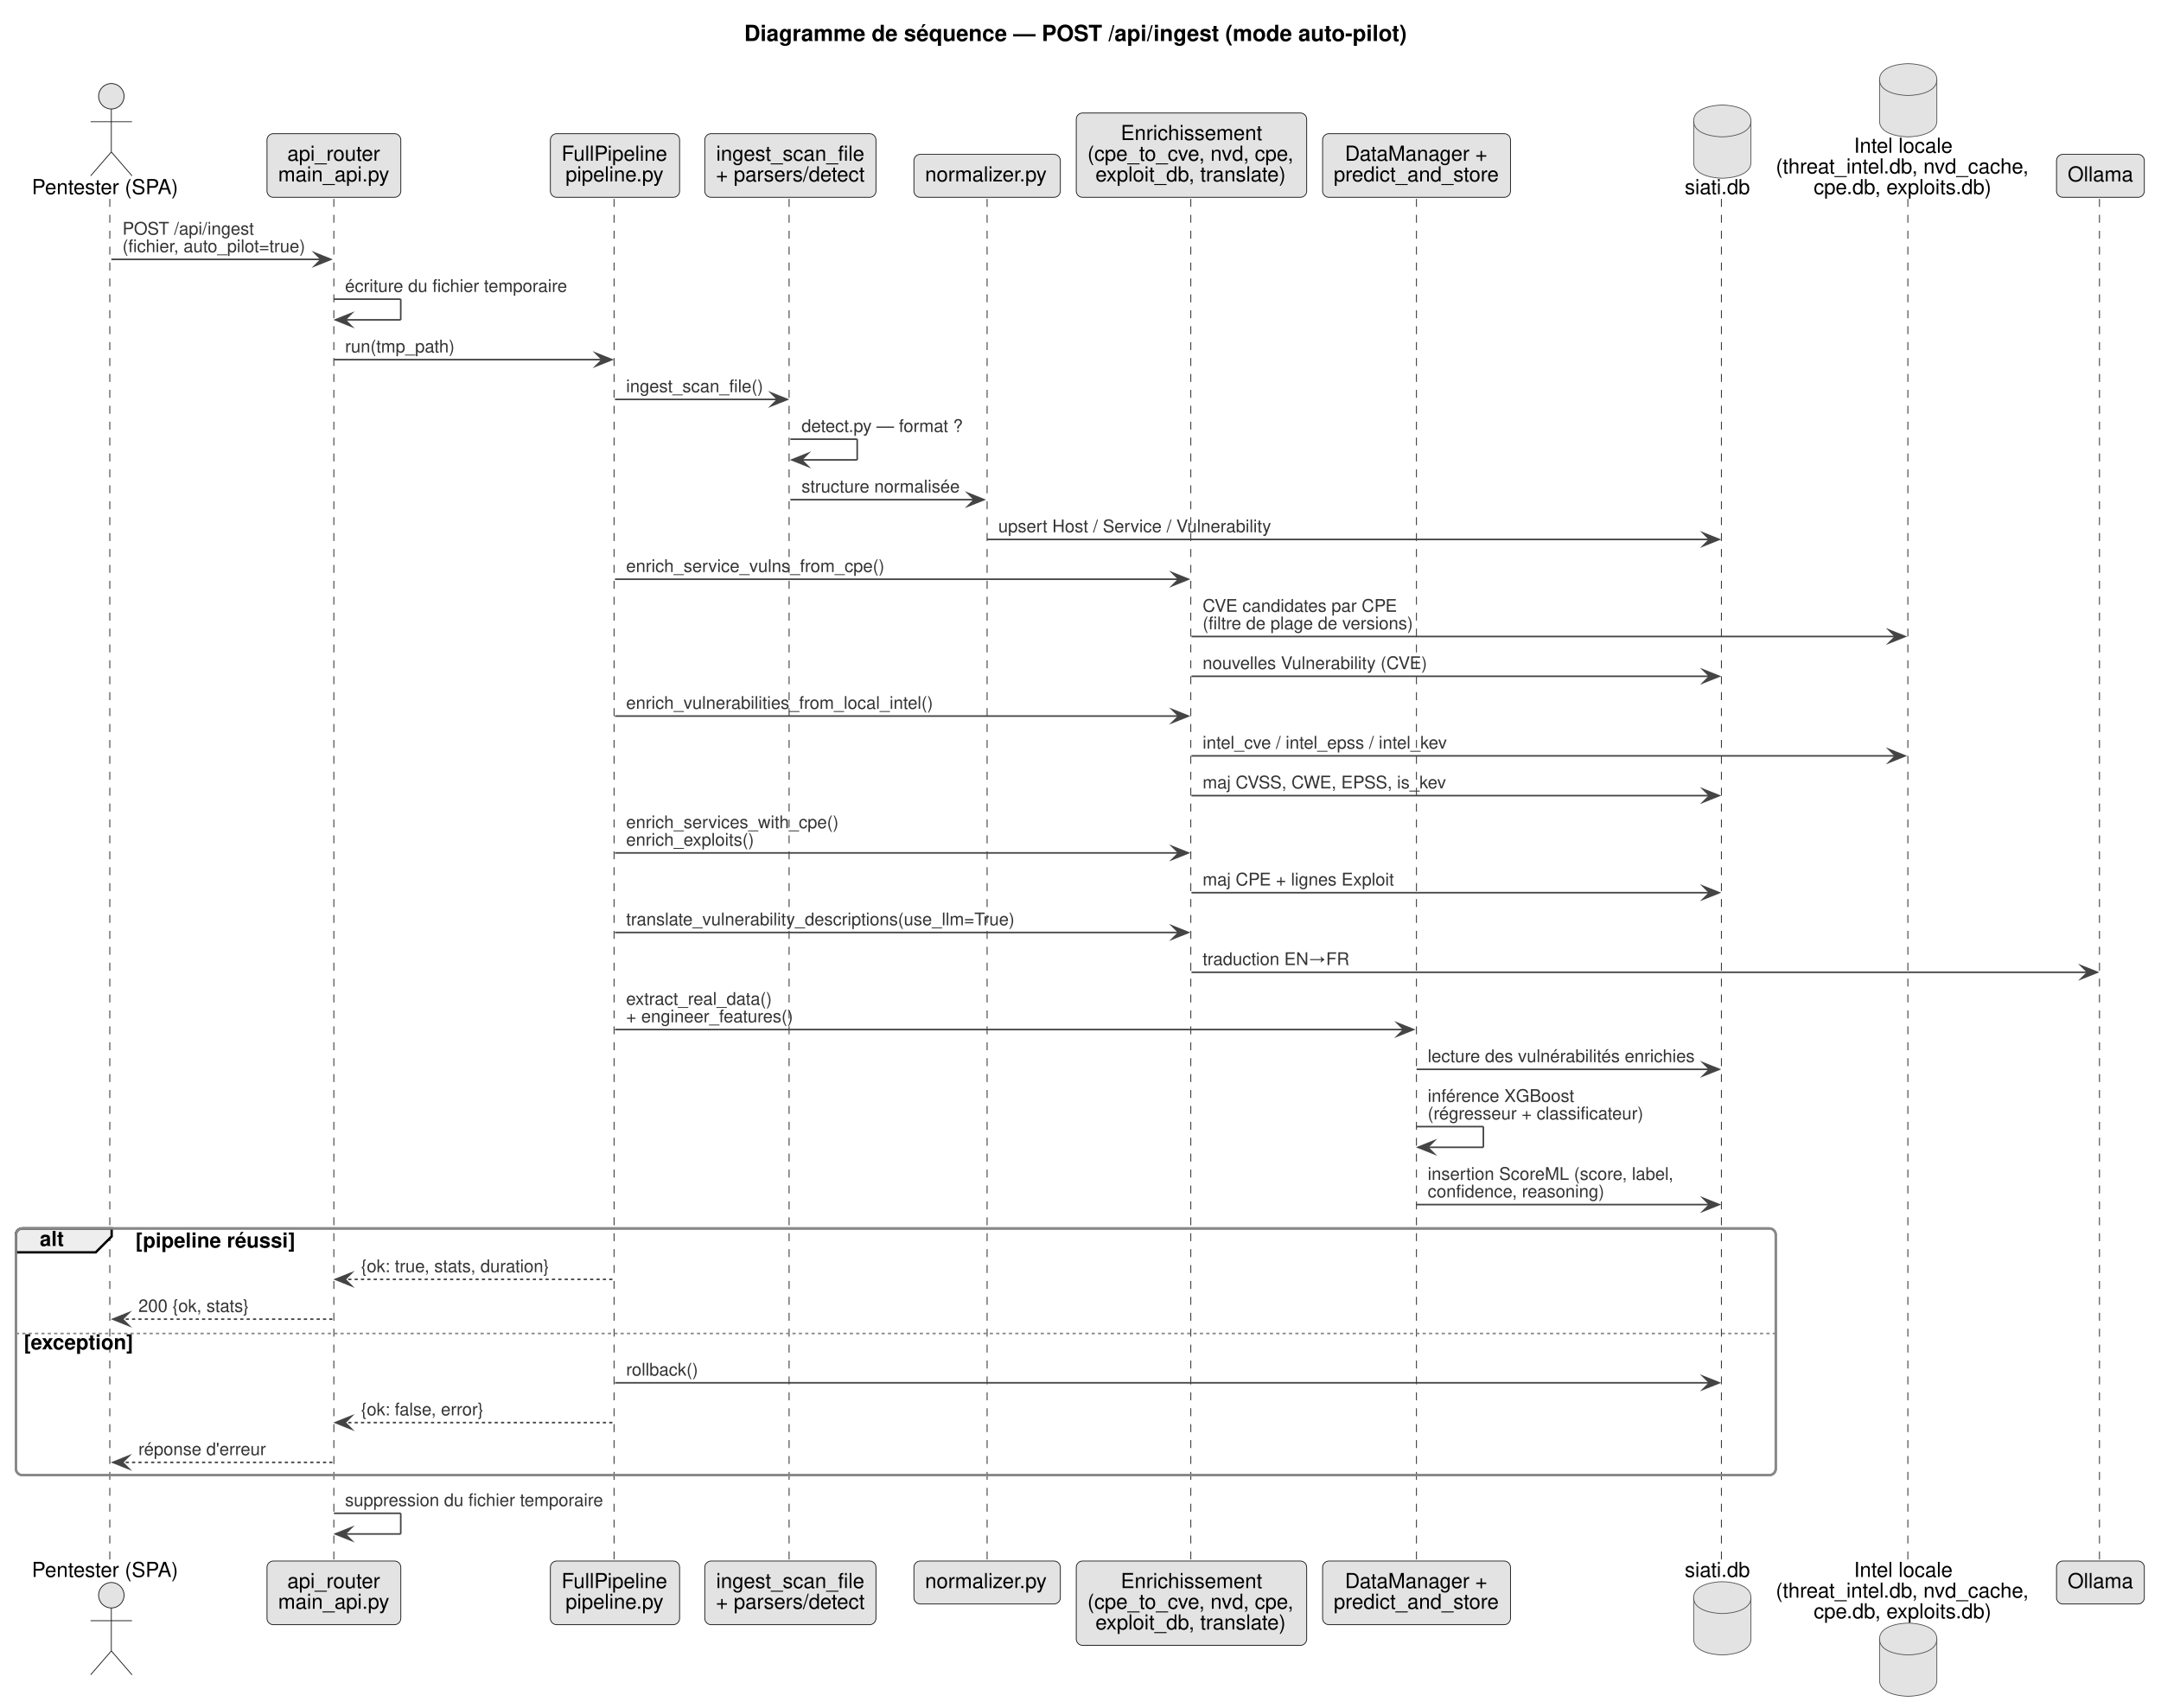
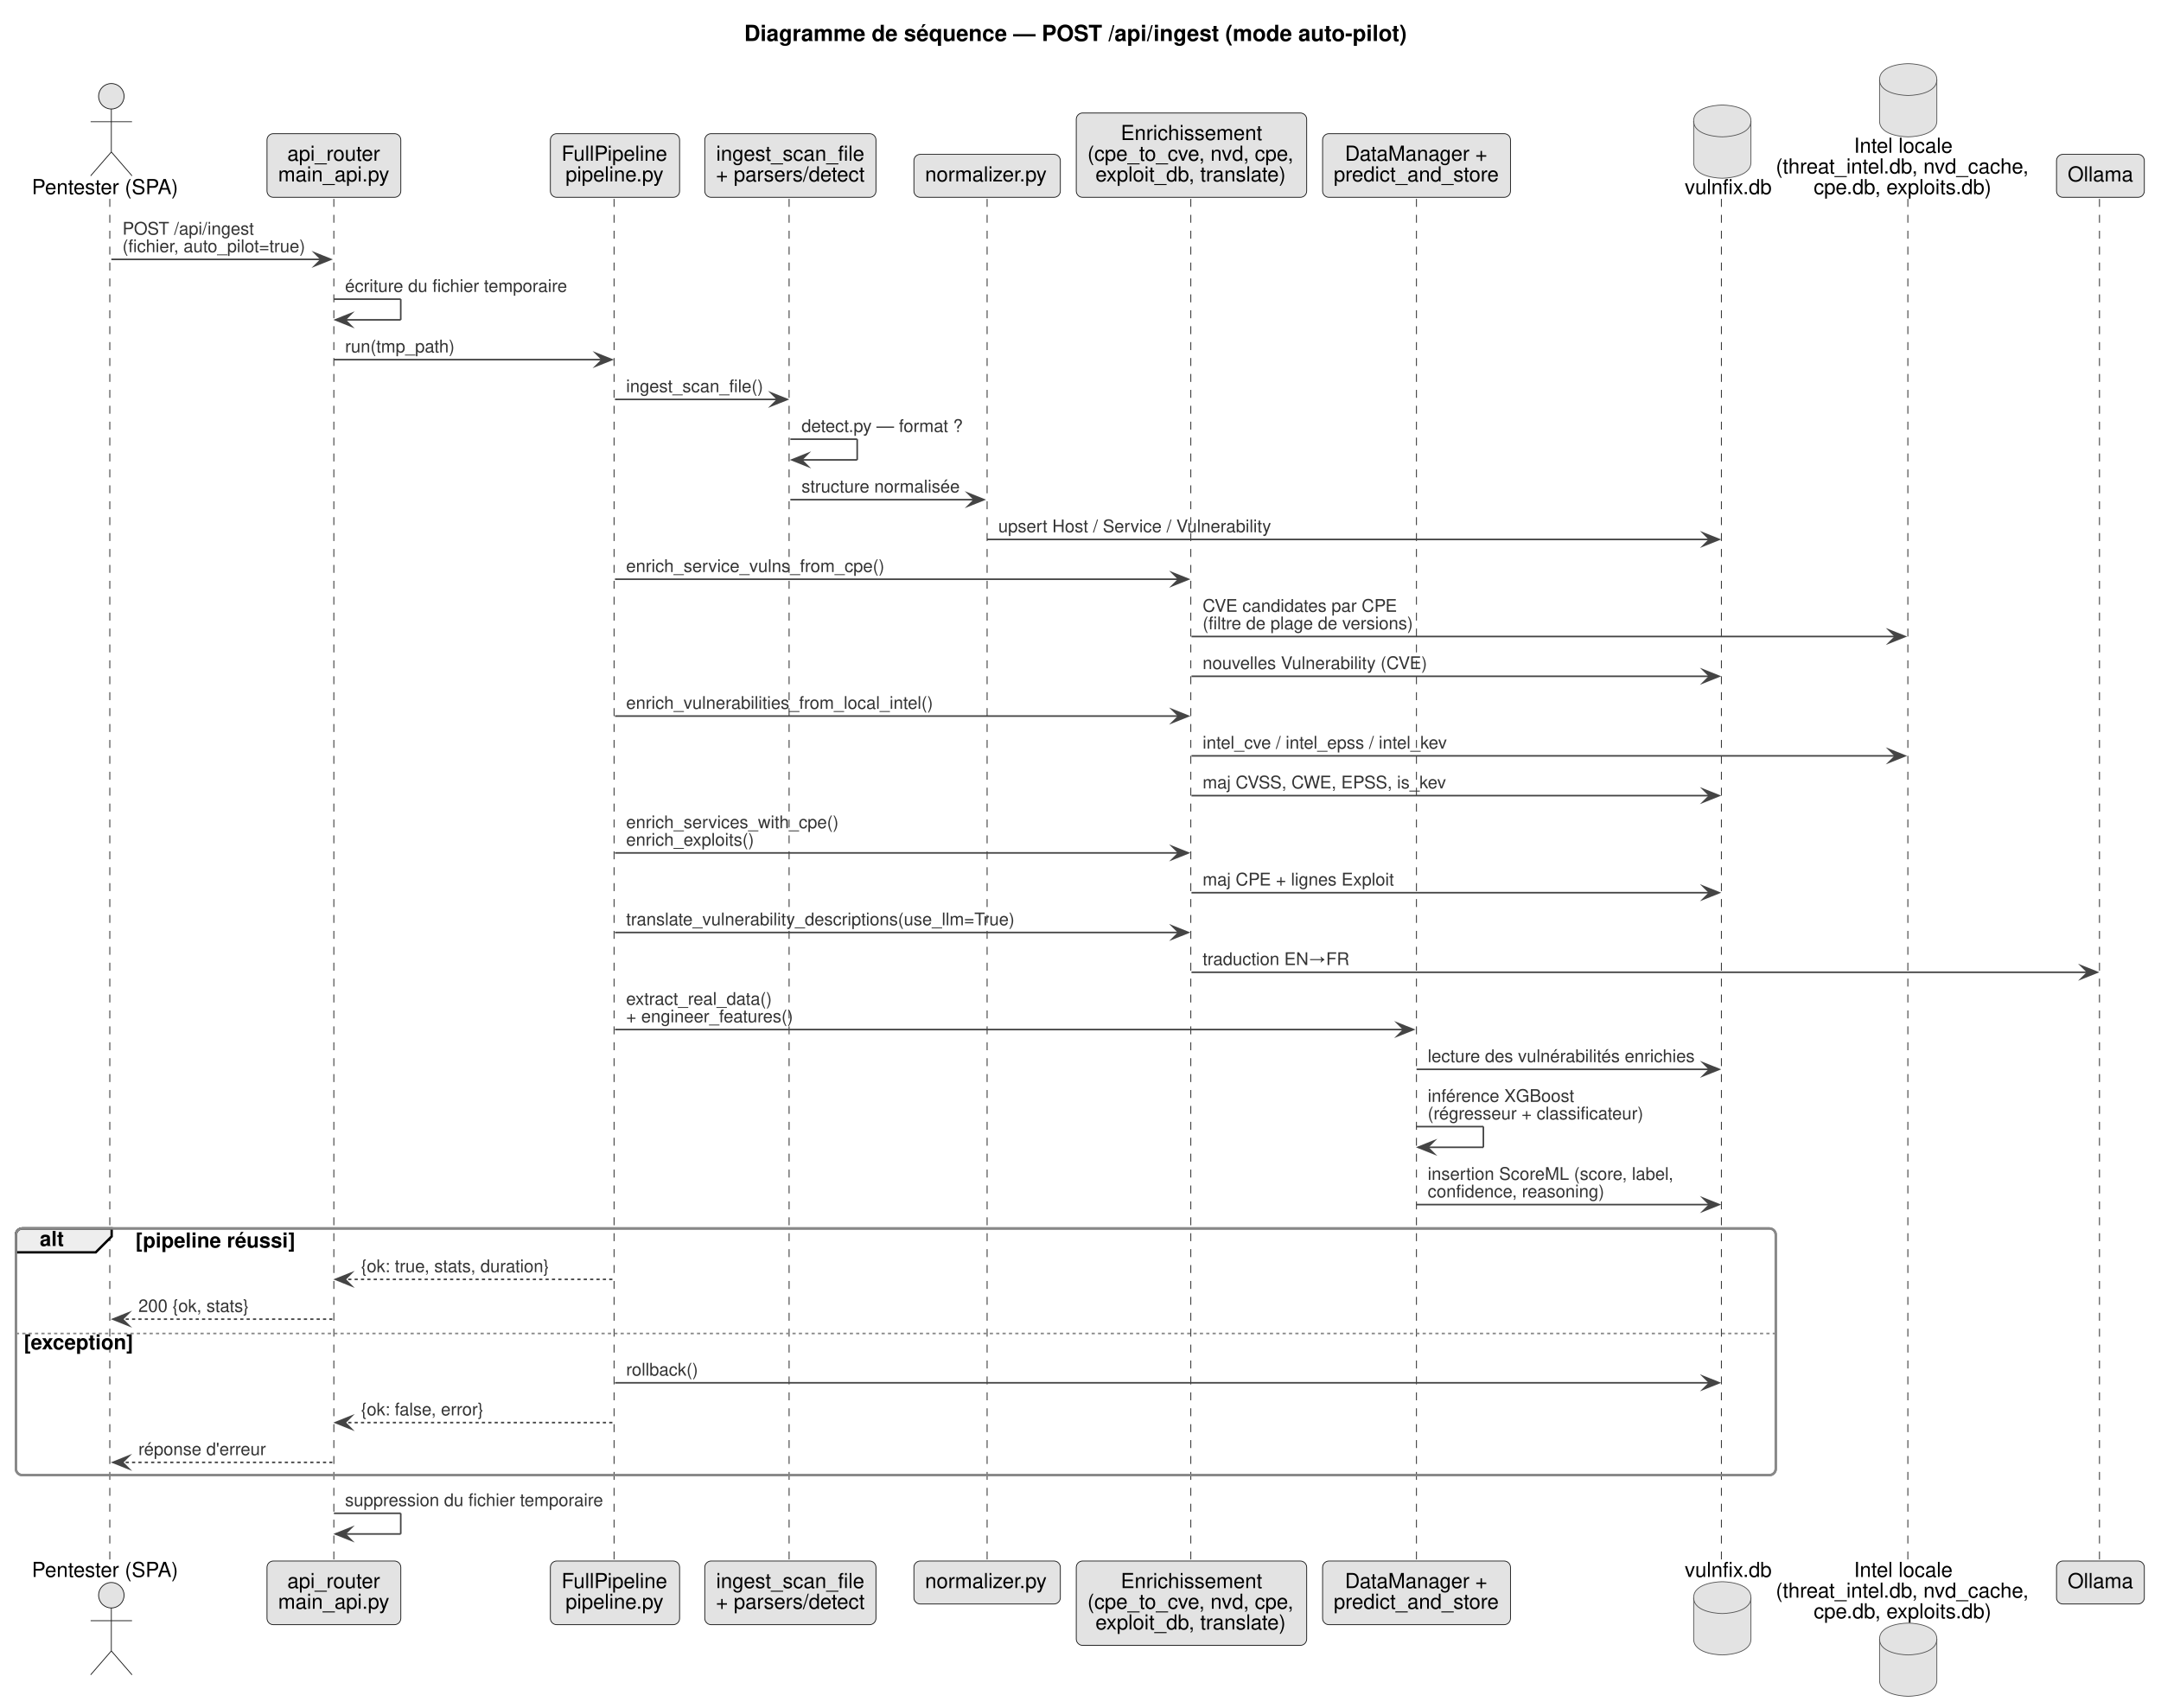
<svg xmlns="http://www.w3.org/2000/svg" contentStyleType="text/css" data-diagram-type="SEQUENCE" height="1073px" preserveAspectRatio="none" style="width:1358px;height:1073px;background:#FFFFFF;" version="1.1" viewBox="0 0 1358 1073" width="1358px" zoomAndPan="magnify">
  <defs />
  <g>
    <g class="title" data-source-line="1">
      <text fill="#000000" font-family="Helvetica" font-size="14" font-weight="700" lengthAdjust="spacing" textLength="416.179" x="467.673" y="25.78">Diagramme de séquence — POST /api/ingest (mode auto-pilot)</text>
    </g>
    <rect fill="none" height="155" rx="4" ry="4" style="stroke:#888888;stroke-width:1.5;" width="1105.911" x="10" y="772" />
    <g class="participant-lifeline" data-entity-uid="part1" data-qualified-name="U" data-source-line="4" id="part1-lifeline">
      <g>
        <rect fill="#000000" fill-opacity="0" height="857" width="8" x="65.963" y="125" />
        <line style="stroke:#181818;stroke-width:0.5;stroke-dasharray:5,5;" x1="69" x2="69" y1="125" y2="982" />
      </g>
    </g>
    <g class="participant-lifeline" data-entity-uid="part2" data-qualified-name="API" data-source-line="5" id="part2-lifeline">
      <g>
        <rect fill="#000000" fill-opacity="0" height="857" width="8" x="205.828" y="125" />
        <line style="stroke:#181818;stroke-width:0.5;stroke-dasharray:5,5;" x1="209.78" x2="209.78" y1="125" y2="982" />
      </g>
    </g>
    <g class="participant-lifeline" data-entity-uid="part3" data-qualified-name="PIPE" data-source-line="6" id="part3-lifeline">
      <g>
        <rect fill="#000000" fill-opacity="0" height="857" width="8" x="382.465" y="125" />
        <line style="stroke:#181818;stroke-width:0.5;stroke-dasharray:5,5;" x1="385.864" x2="385.864" y1="125" y2="982" />
      </g>
    </g>
    <g class="participant-lifeline" data-entity-uid="part4" data-qualified-name="ING" data-source-line="7" id="part4-lifeline">
      <g>
        <rect fill="#000000" fill-opacity="0" height="857" width="8" x="492.676" y="125" />
        <line style="stroke:#181818;stroke-width:0.5;stroke-dasharray:5,5;" x1="495.888" x2="495.888" y1="125" y2="982" />
      </g>
    </g>
    <g class="participant-lifeline" data-entity-uid="part5" data-qualified-name="NORM" data-source-line="8" id="part5-lifeline">
      <g>
        <rect fill="#000000" fill-opacity="0" height="857" width="8" x="616.326" y="125" />
        <line style="stroke:#181818;stroke-width:0.5;stroke-dasharray:5,5;" x1="620.314" x2="620.314" y1="125" y2="982" />
      </g>
    </g>
    <g class="participant-lifeline" data-entity-uid="part6" data-qualified-name="ENR" data-source-line="9" id="part6-lifeline">
      <g>
        <rect fill="#000000" fill-opacity="0" height="857" width="8" x="744.739" y="125" />
        <line style="stroke:#181818;stroke-width:0.5;stroke-dasharray:5,5;" x1="748.339" x2="748.339" y1="125" y2="982" />
      </g>
    </g>
    <g class="participant-lifeline" data-entity-uid="part7" data-qualified-name="ML" data-source-line="10" id="part7-lifeline">
      <g>
        <rect fill="#000000" fill-opacity="0" height="857" width="8" x="886.174" y="125" />
        <line style="stroke:#181818;stroke-width:0.5;stroke-dasharray:5,5;" x1="890.139" x2="890.139" y1="125" y2="982" />
      </g>
    </g>
    <g class="participant-lifeline" data-entity-uid="part8" data-qualified-name="DB" data-source-line="11" id="part8-lifeline">
      <g>
        <rect fill="#000000" fill-opacity="0" height="857" width="8" x="1078.316" y="125" />
        <line style="stroke:#181818;stroke-width:0.5;stroke-dasharray:5,5;" x1="1081.721" x2="1081.721" y1="125" y2="982" />
      </g>
    </g>
    <g class="participant-lifeline" data-entity-uid="part9" data-qualified-name="INTEL" data-source-line="12" id="part9-lifeline">
      <g>
        <rect fill="#000000" fill-opacity="0" height="857" width="8" x="1195.129" y="125" />
        <line style="stroke:#181818;stroke-width:0.5;stroke-dasharray:5,5;" x1="1198.911" x2="1198.911" y1="125" y2="982" />
      </g>
    </g>
    <g class="participant-lifeline" data-entity-uid="part10" data-qualified-name="LLM" data-source-line="13" id="part10-lifeline">
      <g>
        <rect fill="#000000" fill-opacity="0" height="857" width="8" x="1315.937" y="125" />
        <line style="stroke:#181818;stroke-width:0.5;stroke-dasharray:5,5;" x1="1319.348" x2="1319.348" y1="125" y2="982" />
      </g>
    </g>
    <g class="participant participant-head" data-entity-uid="part1" data-qualified-name="U" data-source-line="4" id="part1-head">
      <text fill="#000000" font-family="Helvetica" font-size="13" lengthAdjust="spacing" textLength="93.926" x="20" y="122.01">Pentester (SPA)</text>
      <ellipse cx="69.963" cy="60.5" fill="#E3E3E3" rx="8" ry="8" style="stroke:#181818;stroke-width:0.5;" />
      <path d="M69.963,68.5 L69.963,95.5 M56.963,76.5 L82.963,76.5 M69.963,95.5 L56.963,110.5 M69.963,95.5 L82.963,110.5" fill="none" style="stroke:#181818;stroke-width:0.5;" />
    </g>
    <g class="participant participant-tail" data-entity-uid="part1" data-qualified-name="U" data-source-line="4" id="part1-tail">
      <text fill="#000000" font-family="Helvetica" font-size="13" lengthAdjust="spacing" textLength="93.926" x="20" y="991.01">Pentester (SPA)</text>
      <ellipse cx="69.963" cy="1002.5" fill="#E3E3E3" rx="8" ry="8" style="stroke:#181818;stroke-width:0.5;" />
      <path d="M69.963,1010.5 L69.963,1037.5 M56.963,1018.5 L82.963,1018.5 M69.963,1037.5 L56.963,1052.5 M69.963,1037.5 L82.963,1052.5" fill="none" style="stroke:#181818;stroke-width:0.5;" />
    </g>
    <g class="participant participant-head" data-entity-uid="part2" data-qualified-name="API" data-source-line="5" id="part2-head">
      <rect fill="#E3E3E3" height="40" rx="4" ry="4" style="stroke:#181818;stroke-width:0.5;" width="84.097" x="167.78" y="84" />
      <text fill="#000000" font-family="Helvetica" font-size="13" lengthAdjust="spacing" textLength="58.538" x="180.559" y="101.01">api_router</text>
      <text fill="#000000" font-family="Helvetica" font-size="13" lengthAdjust="spacing" textLength="70.097" x="174.78" y="114.01">main_api.py</text>
    </g>
    <g class="participant participant-tail" data-entity-uid="part2" data-qualified-name="API" data-source-line="5" id="part2-tail">
      <rect fill="#E3E3E3" height="40" rx="4" ry="4" style="stroke:#181818;stroke-width:0.5;" width="84.097" x="167.78" y="981" />
      <text fill="#000000" font-family="Helvetica" font-size="13" lengthAdjust="spacing" textLength="58.538" x="180.559" y="998.01">api_router</text>
      <text fill="#000000" font-family="Helvetica" font-size="13" lengthAdjust="spacing" textLength="70.097" x="174.78" y="1011.01">main_api.py</text>
    </g>
    <g class="participant participant-head" data-entity-uid="part3" data-qualified-name="PIPE" data-source-line="6" id="part3-head">
      <rect fill="#E3E3E3" height="40" rx="4" ry="4" style="stroke:#181818;stroke-width:0.5;" width="81.203" x="345.864" y="84" />
      <text fill="#000000" font-family="Helvetica" font-size="13" lengthAdjust="spacing" textLength="67.203" x="352.864" y="101.01">FullPipeline</text>
      <text fill="#000000" font-family="Helvetica" font-size="13" lengthAdjust="spacing" textLength="62.156" x="355.387" y="114.01">pipeline.py</text>
    </g>
    <g class="participant participant-tail" data-entity-uid="part3" data-qualified-name="PIPE" data-source-line="6" id="part3-tail">
      <rect fill="#E3E3E3" height="40" rx="4" ry="4" style="stroke:#181818;stroke-width:0.5;" width="81.203" x="345.864" y="981" />
      <text fill="#000000" font-family="Helvetica" font-size="13" lengthAdjust="spacing" textLength="67.203" x="352.864" y="998.01">FullPipeline</text>
      <text fill="#000000" font-family="Helvetica" font-size="13" lengthAdjust="spacing" textLength="62.156" x="355.387" y="1011.01">pipeline.py</text>
    </g>
    <g class="participant participant-head" data-entity-uid="part4" data-qualified-name="ING" data-source-line="7" id="part4-head">
      <rect fill="#E3E3E3" height="40" rx="4" ry="4" style="stroke:#181818;stroke-width:0.5;" width="107.577" x="442.888" y="84" />
      <text fill="#000000" font-family="Helvetica" font-size="13" lengthAdjust="spacing" textLength="93.228" x="450.062" y="101.01">ingest_scan_file</text>
      <text fill="#000000" font-family="Helvetica" font-size="13" lengthAdjust="spacing" textLength="93.577" x="449.888" y="114.01">+ parsers/detect</text>
    </g>
    <g class="participant participant-tail" data-entity-uid="part4" data-qualified-name="ING" data-source-line="7" id="part4-tail">
      <rect fill="#E3E3E3" height="40" rx="4" ry="4" style="stroke:#181818;stroke-width:0.5;" width="107.577" x="442.888" y="981" />
      <text fill="#000000" font-family="Helvetica" font-size="13" lengthAdjust="spacing" textLength="93.228" x="450.062" y="998.01">ingest_scan_file</text>
      <text fill="#000000" font-family="Helvetica" font-size="13" lengthAdjust="spacing" textLength="93.577" x="449.888" y="1011.01">+ parsers/detect</text>
    </g>
    <g class="participant participant-head" data-entity-uid="part5" data-qualified-name="NORM" data-source-line="8" id="part5-head">
      <rect fill="#E3E3E3" height="27" rx="4" ry="4" style="stroke:#181818;stroke-width:0.5;" width="92.025" x="574.314" y="97" />
      <text fill="#000000" font-family="Helvetica" font-size="13" lengthAdjust="spacing" textLength="78.025" x="581.314" y="114.01">normalizer.py</text>
    </g>
    <g class="participant participant-tail" data-entity-uid="part5" data-qualified-name="NORM" data-source-line="8" id="part5-tail">
      <rect fill="#E3E3E3" height="27" rx="4" ry="4" style="stroke:#181818;stroke-width:0.5;" width="92.025" x="574.314" y="981" />
      <text fill="#000000" font-family="Helvetica" font-size="13" lengthAdjust="spacing" textLength="78.025" x="581.314" y="998.01">normalizer.py</text>
    </g>
    <g class="participant participant-head" data-entity-uid="part6" data-qualified-name="ENR" data-source-line="9" id="part6-head">
      <rect fill="#E3E3E3" height="53" rx="4" ry="4" style="stroke:#181818;stroke-width:0.5;" width="144.8" x="676.339" y="71" />
      <text fill="#000000" font-family="Helvetica" font-size="13" lengthAdjust="spacing" textLength="88.867" x="704.305" y="88.01">Enrichissement</text>
      <text fill="#000000" font-family="Helvetica" font-size="13" lengthAdjust="spacing" textLength="130.8" x="683.339" y="101.01">(cpe_to_cve, nvd, cpe,</text>
      <text fill="#000000" font-family="Helvetica" font-size="13" lengthAdjust="spacing" textLength="120.682" x="688.398" y="114.01">exploit_db, translate)</text>
    </g>
    <g class="participant participant-tail" data-entity-uid="part6" data-qualified-name="ENR" data-source-line="9" id="part6-tail">
      <rect fill="#E3E3E3" height="53" rx="4" ry="4" style="stroke:#181818;stroke-width:0.5;" width="144.8" x="676.339" y="981" />
      <text fill="#000000" font-family="Helvetica" font-size="13" lengthAdjust="spacing" textLength="88.867" x="704.305" y="998.01">Enrichissement</text>
      <text fill="#000000" font-family="Helvetica" font-size="13" lengthAdjust="spacing" textLength="130.8" x="683.339" y="1011.01">(cpe_to_cve, nvd, cpe,</text>
      <text fill="#000000" font-family="Helvetica" font-size="13" lengthAdjust="spacing" textLength="120.682" x="688.398" y="1024.01">exploit_db, translate)</text>
    </g>
    <g class="participant participant-head" data-entity-uid="part7" data-qualified-name="ML" data-source-line="10" id="part7-head">
      <rect fill="#E3E3E3" height="40" rx="4" ry="4" style="stroke:#181818;stroke-width:0.5;" width="118.07" x="831.139" y="84" />
      <text fill="#000000" font-family="Helvetica" font-size="13" lengthAdjust="spacing" textLength="89.972" x="845.188" y="101.01">DataManager +</text>
      <text fill="#000000" font-family="Helvetica" font-size="13" lengthAdjust="spacing" textLength="104.07" x="838.139" y="114.01">predict_and_store</text>
    </g>
    <g class="participant participant-tail" data-entity-uid="part7" data-qualified-name="ML" data-source-line="10" id="part7-tail">
      <rect fill="#E3E3E3" height="40" rx="4" ry="4" style="stroke:#181818;stroke-width:0.5;" width="118.07" x="831.139" y="981" />
      <text fill="#000000" font-family="Helvetica" font-size="13" lengthAdjust="spacing" textLength="89.972" x="845.188" y="998.01">DataManager +</text>
      <text fill="#000000" font-family="Helvetica" font-size="13" lengthAdjust="spacing" textLength="104.07" x="838.139" y="1011.01">predict_and_store</text>
    </g>
    <g class="participant participant-head" data-entity-uid="part8" data-qualified-name="DB" data-source-line="11" id="part8-head">
-       <text fill="#000000" font-family="Helvetica" font-size="13" lengthAdjust="spacing" textLength="41.19" x="1058.721" y="122.01">siati.db</text>
+       <text fill="#000000" font-family="Helvetica" font-size="13" lengthAdjust="spacing" textLength="41.19" x="1058.721" y="122.01">vulnfix.db</text>
      <path d="M1064.316,76 C1064.316,66 1082.316,66 1082.316,66 C1082.316,66 1100.316,66 1100.316,76 L1100.316,102 C1100.316,112 1082.316,112 1082.316,112 C1082.316,112 1064.316,112 1064.316,102 L1064.316,76" fill="#E3E3E3" style="stroke:#555555;stroke-width:0.5;" />
      <path d="M1064.316,76 C1064.316,86 1082.316,86 1082.316,86 C1082.316,86 1100.316,86 1100.316,76" fill="none" style="stroke:#555555;stroke-width:0.5;" />
    </g>
    <g class="participant participant-tail" data-entity-uid="part8" data-qualified-name="DB" data-source-line="11" id="part8-tail">
-       <text fill="#000000" font-family="Helvetica" font-size="13" lengthAdjust="spacing" textLength="41.19" x="1058.721" y="991.01">siati.db</text>
+       <text fill="#000000" font-family="Helvetica" font-size="13" lengthAdjust="spacing" textLength="41.19" x="1058.721" y="991.01">vulnfix.db</text>
      <path d="M1064.316,1004 C1064.316,994 1082.316,994 1082.316,994 C1082.316,994 1100.316,994 1100.316,1004 L1100.316,1030 C1100.316,1040 1082.316,1040 1082.316,1040 C1082.316,1040 1064.316,1040 1064.316,1030 L1064.316,1004" fill="#E3E3E3" style="stroke:#555555;stroke-width:0.5;" />
      <path d="M1064.316,1004 C1064.316,1014 1082.316,1014 1082.316,1014 C1082.316,1014 1100.316,1014 1100.316,1004" fill="none" style="stroke:#555555;stroke-width:0.5;" />
    </g>
    <g class="participant participant-head" data-entity-uid="part9" data-qualified-name="INTEL" data-source-line="12" id="part9-head">
      <text fill="#000000" font-family="Helvetica" font-size="13" lengthAdjust="spacing" textLength="62.15" x="1165.054" y="96.01">Intel locale</text>
      <text fill="#000000" font-family="Helvetica" font-size="13" lengthAdjust="spacing" textLength="160.437" x="1115.911" y="109.01">(threat_intel.db, nvd_cache,</text>
      <text fill="#000000" font-family="Helvetica" font-size="13" lengthAdjust="spacing" textLength="112.734" x="1139.762" y="122.01">cpe.db, exploits.db)</text>
      <path d="M1181.129,50 C1181.129,40 1199.129,40 1199.129,40 C1199.129,40 1217.129,40 1217.129,50 L1217.129,76 C1217.129,86 1199.129,86 1199.129,86 C1199.129,86 1181.129,86 1181.129,76 L1181.129,50" fill="#E3E3E3" style="stroke:#555555;stroke-width:0.5;" />
      <path d="M1181.129,50 C1181.129,60 1199.129,60 1199.129,60 C1199.129,60 1217.129,60 1217.129,50" fill="none" style="stroke:#555555;stroke-width:0.5;" />
    </g>
    <g class="participant participant-tail" data-entity-uid="part9" data-qualified-name="INTEL" data-source-line="12" id="part9-tail">
      <text fill="#000000" font-family="Helvetica" font-size="13" lengthAdjust="spacing" textLength="62.15" x="1165.054" y="991.01">Intel locale</text>
      <text fill="#000000" font-family="Helvetica" font-size="13" lengthAdjust="spacing" textLength="160.437" x="1115.911" y="1004.01">(threat_intel.db, nvd_cache,</text>
      <text fill="#000000" font-family="Helvetica" font-size="13" lengthAdjust="spacing" textLength="112.734" x="1139.762" y="1017.01">cpe.db, exploits.db)</text>
      <path d="M1181.129,1030 C1181.129,1020 1199.129,1020 1199.129,1020 C1199.129,1020 1217.129,1020 1217.129,1030 L1217.129,1056 C1217.129,1066 1199.129,1066 1199.129,1066 C1199.129,1066 1181.129,1066 1181.129,1056 L1181.129,1030" fill="#E3E3E3" style="stroke:#555555;stroke-width:0.5;" />
      <path d="M1181.129,1030 C1181.129,1040 1199.129,1040 1199.129,1040 C1199.129,1040 1217.129,1040 1217.129,1030" fill="none" style="stroke:#555555;stroke-width:0.5;" />
    </g>
    <g class="participant participant-head" data-entity-uid="part10" data-qualified-name="LLM" data-source-line="13" id="part10-head">
      <rect fill="#E3E3E3" height="27" rx="4" ry="4" style="stroke:#181818;stroke-width:0.5;" width="55.177" x="1292.348" y="97" />
      <text fill="#000000" font-family="Helvetica" font-size="13" lengthAdjust="spacing" textLength="41.177" x="1299.348" y="114.01">Ollama</text>
    </g>
    <g class="participant participant-tail" data-entity-uid="part10" data-qualified-name="LLM" data-source-line="13" id="part10-tail">
      <rect fill="#E3E3E3" height="27" rx="4" ry="4" style="stroke:#181818;stroke-width:0.5;" width="55.177" x="1292.348" y="981" />
      <text fill="#000000" font-family="Helvetica" font-size="13" lengthAdjust="spacing" textLength="41.177" x="1299.348" y="998.01">Ollama</text>
    </g>
    <g class="message" data-entity-1="part1" data-entity-2="part2" data-source-line="15" id="msg1">
      <polygon fill="#444444" points="197.828,159,207.828,163,197.828,167,201.828,163" style="stroke:#444444;stroke-width:1;stroke-linejoin:miter;stroke-miterlimit:10;" />
      <line style="stroke:#444444;stroke-width:1;" x1="69.963" x2="203.828" y1="163" y2="163" />
      <text fill="#333333" font-family="Helvetica" font-size="11" lengthAdjust="spacing" textLength="83.15" x="76.963" y="147.47">POST /api/ingest</text>
      <text fill="#333333" font-family="Helvetica" font-size="11" lengthAdjust="spacing" textLength="115.865" x="76.963" y="158.47">(fichier, auto_pilot=true)</text>
    </g>
    <g class="message" data-entity-1="part2" data-entity-2="part2" data-source-line="16" id="msg2">
      <line style="stroke:#444444;stroke-width:1;" x1="209.828" x2="251.828" y1="188" y2="188" />
      <line style="stroke:#444444;stroke-width:1;" x1="251.828" x2="251.828" y1="188" y2="201" />
      <line style="stroke:#444444;stroke-width:1;" x1="210.828" x2="251.828" y1="201" y2="201" />
      <polygon fill="#444444" points="220.828,197,210.828,201,220.828,205,216.828,201" style="stroke:#444444;stroke-width:1;stroke-linejoin:miter;stroke-miterlimit:10;" />
      <text fill="#333333" font-family="Helvetica" font-size="11" lengthAdjust="spacing" textLength="140.003" x="216.828" y="183.47">écriture du fichier temporaire</text>
    </g>
    <g class="message" data-entity-1="part2" data-entity-2="part3" data-source-line="17" id="msg3">
      <polygon fill="#444444" points="374.465,222,384.465,226,374.465,230,378.465,226" style="stroke:#444444;stroke-width:1;stroke-linejoin:miter;stroke-miterlimit:10;" />
      <line style="stroke:#444444;stroke-width:1;" x1="209.828" x2="380.465" y1="226" y2="226" />
      <text fill="#333333" font-family="Helvetica" font-size="11" lengthAdjust="spacing" textLength="69.088" x="216.828" y="221.47">run(tmp_path)</text>
    </g>
    <g class="message" data-entity-1="part3" data-entity-2="part4" data-source-line="19" id="msg4">
      <polygon fill="#444444" points="484.676,247,494.676,251,484.676,255,488.676,251" style="stroke:#444444;stroke-width:1;stroke-linejoin:miter;stroke-miterlimit:10;" />
      <line style="stroke:#444444;stroke-width:1;" x1="386.465" x2="490.676" y1="251" y2="251" />
      <text fill="#333333" font-family="Helvetica" font-size="11" lengthAdjust="spacing" textLength="86.211" x="393.465" y="246.47">ingest_scan_file()</text>
    </g>
    <g class="message" data-entity-1="part4" data-entity-2="part4" data-source-line="20" id="msg5">
      <line style="stroke:#444444;stroke-width:1;" x1="496.676" x2="538.677" y1="276" y2="276" />
      <line style="stroke:#444444;stroke-width:1;" x1="538.677" x2="538.677" y1="276" y2="289" />
      <line style="stroke:#444444;stroke-width:1;" x1="497.676" x2="538.677" y1="289" y2="289" />
      <polygon fill="#444444" points="507.676,285,497.676,289,507.676,293,503.676,289" style="stroke:#444444;stroke-width:1;stroke-linejoin:miter;stroke-miterlimit:10;" />
      <text fill="#333333" font-family="Helvetica" font-size="11" lengthAdjust="spacing" textLength="102.099" x="503.676" y="271.47">detect.py — format ?</text>
    </g>
    <g class="message" data-entity-1="part4" data-entity-2="part5" data-source-line="21" id="msg6">
      <polygon fill="#444444" points="608.326,310,618.326,314,608.326,318,612.326,314" style="stroke:#444444;stroke-width:1;stroke-linejoin:miter;stroke-miterlimit:10;" />
      <line style="stroke:#444444;stroke-width:1;" x1="496.676" x2="614.326" y1="314" y2="314" />
      <text fill="#333333" font-family="Helvetica" font-size="11" lengthAdjust="spacing" textLength="99.65" x="503.676" y="309.47">structure normalisée</text>
    </g>
    <g class="message" data-entity-1="part5" data-entity-2="part8" data-source-line="22" id="msg7">
      <polygon fill="#444444" points="1070.316,335,1080.316,339,1070.316,343,1074.316,339" style="stroke:#444444;stroke-width:1;stroke-linejoin:miter;stroke-miterlimit:10;" />
      <line style="stroke:#444444;stroke-width:1;" x1="620.326" x2="1076.316" y1="339" y2="339" />
      <text fill="#333333" font-family="Helvetica" font-size="11" lengthAdjust="spacing" textLength="171.182" x="627.326" y="334.47">upsert Host / Service / Vulnerability</text>
    </g>
    <g class="message" data-entity-1="part3" data-entity-2="part6" data-source-line="24" id="msg8">
      <polygon fill="#444444" points="736.739,360,746.739,364,736.739,368,740.739,364" style="stroke:#444444;stroke-width:1;stroke-linejoin:miter;stroke-miterlimit:10;" />
      <line style="stroke:#444444;stroke-width:1;" x1="386.465" x2="742.739" y1="364" y2="364" />
      <text fill="#333333" font-family="Helvetica" font-size="11" lengthAdjust="spacing" textLength="162.014" x="393.465" y="359.47">enrich_service_vulns_from_cpe()</text>
    </g>
    <g class="message" data-entity-1="part6" data-entity-2="part9" data-source-line="25" id="msg9">
      <polygon fill="#444444" points="1187.129,396,1197.129,400,1187.129,404,1191.129,400" style="stroke:#444444;stroke-width:1;stroke-linejoin:miter;stroke-miterlimit:10;" />
      <line style="stroke:#444444;stroke-width:1;" x1="748.739" x2="1193.129" y1="400" y2="400" />
      <text fill="#333333" font-family="Helvetica" font-size="11" lengthAdjust="spacing" textLength="123.508" x="755.739" y="384.47">CVE candidates par CPE</text>
      <text fill="#333333" font-family="Helvetica" font-size="11" lengthAdjust="spacing" textLength="132.677" x="755.739" y="395.47">(filtre de plage de versions)</text>
    </g>
    <g class="message" data-entity-1="part6" data-entity-2="part8" data-source-line="26" id="msg10">
      <polygon fill="#444444" points="1070.316,421,1080.316,425,1070.316,429,1074.316,425" style="stroke:#444444;stroke-width:1;stroke-linejoin:miter;stroke-miterlimit:10;" />
      <line style="stroke:#444444;stroke-width:1;" x1="748.739" x2="1076.316" y1="425" y2="425" />
      <text fill="#333333" font-family="Helvetica" font-size="11" lengthAdjust="spacing" textLength="142.452" x="755.739" y="420.47">nouvelles Vulnerability (CVE)</text>
    </g>
    <g class="message" data-entity-1="part3" data-entity-2="part6" data-source-line="28" id="msg11">
      <polygon fill="#444444" points="736.739,446,746.739,450,736.739,454,740.739,450" style="stroke:#444444;stroke-width:1;stroke-linejoin:miter;stroke-miterlimit:10;" />
      <line style="stroke:#444444;stroke-width:1;" x1="386.465" x2="742.739" y1="450" y2="450" />
      <text fill="#333333" font-family="Helvetica" font-size="11" lengthAdjust="spacing" textLength="193.204" x="393.465" y="445.47">enrich_vulnerabilities_from_local_intel()</text>
    </g>
    <g class="message" data-entity-1="part6" data-entity-2="part9" data-source-line="29" id="msg12">
      <polygon fill="#444444" points="1187.129,471,1197.129,475,1187.129,479,1191.129,475" style="stroke:#444444;stroke-width:1;stroke-linejoin:miter;stroke-miterlimit:10;" />
      <line style="stroke:#444444;stroke-width:1;" x1="748.739" x2="1193.129" y1="475" y2="475" />
      <text fill="#333333" font-family="Helvetica" font-size="11" lengthAdjust="spacing" textLength="154.698" x="755.739" y="470.47">intel_cve / intel_epss / intel_kev</text>
    </g>
    <g class="message" data-entity-1="part6" data-entity-2="part8" data-source-line="30" id="msg13">
      <polygon fill="#444444" points="1070.316,496,1080.316,500,1070.316,504,1074.316,500" style="stroke:#444444;stroke-width:1;stroke-linejoin:miter;stroke-miterlimit:10;" />
      <line style="stroke:#444444;stroke-width:1;" x1="748.739" x2="1076.316" y1="500" y2="500" />
      <text fill="#333333" font-family="Helvetica" font-size="11" lengthAdjust="spacing" textLength="155.262" x="755.739" y="495.47">maj CVSS, CWE, EPSS, is_kev</text>
    </g>
    <g class="message" data-entity-1="part3" data-entity-2="part6" data-source-line="32" id="msg14">
      <polygon fill="#444444" points="736.739,532,746.739,536,736.739,540,740.739,536" style="stroke:#444444;stroke-width:1;stroke-linejoin:miter;stroke-miterlimit:10;" />
      <line style="stroke:#444444;stroke-width:1;" x1="386.465" x2="742.739" y1="536" y2="536" />
      <text fill="#333333" font-family="Helvetica" font-size="11" lengthAdjust="spacing" textLength="133.278" x="393.465" y="520.47">enrich_services_with_cpe()</text>
      <text fill="#333333" font-family="Helvetica" font-size="11" lengthAdjust="spacing" textLength="80.701" x="393.465" y="531.47">enrich_exploits()</text>
    </g>
    <g class="message" data-entity-1="part6" data-entity-2="part8" data-source-line="33" id="msg15">
      <polygon fill="#444444" points="1070.316,557,1080.316,561,1070.316,565,1074.316,561" style="stroke:#444444;stroke-width:1;stroke-linejoin:miter;stroke-miterlimit:10;" />
      <line style="stroke:#444444;stroke-width:1;" x1="748.739" x2="1076.316" y1="561" y2="561" />
      <text fill="#333333" font-family="Helvetica" font-size="11" lengthAdjust="spacing" textLength="120.748" x="755.739" y="556.47">maj CPE + lignes Exploit</text>
    </g>
    <g class="message" data-entity-1="part3" data-entity-2="part6" data-source-line="35" id="msg16">
      <polygon fill="#444444" points="736.739,582,746.739,586,736.739,590,740.739,586" style="stroke:#444444;stroke-width:1;stroke-linejoin:miter;stroke-miterlimit:10;" />
      <line style="stroke:#444444;stroke-width:1;" x1="386.465" x2="742.739" y1="586" y2="586" />
      <text fill="#333333" font-family="Helvetica" font-size="11" lengthAdjust="spacing" textLength="245.475" x="393.465" y="581.47">translate_vulnerability_descriptions(use_llm=True)</text>
    </g>
    <g class="message" data-entity-1="part6" data-entity-2="part10" data-source-line="36" id="msg17">
      <polygon fill="#444444" points="1307.937,607,1317.937,611,1307.937,615,1311.937,611" style="stroke:#444444;stroke-width:1;stroke-linejoin:miter;stroke-miterlimit:10;" />
      <line style="stroke:#444444;stroke-width:1;" x1="748.739" x2="1313.937" y1="611" y2="611" />
      <text fill="#333333" font-family="Helvetica" font-size="11" lengthAdjust="spacing" textLength="92.308" x="755.739" y="606.47">traduction EN→FR</text>
    </g>
    <g class="message" data-entity-1="part3" data-entity-2="part7" data-source-line="38" id="msg18">
      <polygon fill="#444444" points="878.174,643,888.174,647,878.174,651,882.174,647" style="stroke:#444444;stroke-width:1;stroke-linejoin:miter;stroke-miterlimit:10;" />
      <line style="stroke:#444444;stroke-width:1;" x1="386.465" x2="884.174" y1="647" y2="647" />
      <text fill="#333333" font-family="Helvetica" font-size="11" lengthAdjust="spacing" textLength="92.324" x="393.465" y="631.47">extract_real_data()</text>
      <text fill="#333333" font-family="Helvetica" font-size="11" lengthAdjust="spacing" textLength="105.483" x="393.465" y="642.47">+ engineer_features()</text>
    </g>
    <g class="message" data-entity-1="part7" data-entity-2="part8" data-source-line="39" id="msg19">
      <polygon fill="#444444" points="1070.316,668,1080.316,672,1070.316,676,1074.316,672" style="stroke:#444444;stroke-width:1;stroke-linejoin:miter;stroke-miterlimit:10;" />
      <line style="stroke:#444444;stroke-width:1;" x1="890.174" x2="1076.316" y1="672" y2="672" />
      <text fill="#333333" font-family="Helvetica" font-size="11" lengthAdjust="spacing" textLength="168.142" x="897.174" y="667.47">lecture des vulnérabilités enrichies</text>
    </g>
    <g class="message" data-entity-1="part7" data-entity-2="part7" data-source-line="40" id="msg20">
      <line style="stroke:#444444;stroke-width:1;" x1="890.174" x2="932.174" y1="708" y2="708" />
      <line style="stroke:#444444;stroke-width:1;" x1="932.174" x2="932.174" y1="708" y2="721" />
      <line style="stroke:#444444;stroke-width:1;" x1="891.174" x2="932.174" y1="721" y2="721" />
      <polygon fill="#444444" points="901.174,717,891.174,721,901.174,725,897.174,721" style="stroke:#444444;stroke-width:1;stroke-linejoin:miter;stroke-miterlimit:10;" />
      <text fill="#333333" font-family="Helvetica" font-size="11" lengthAdjust="spacing" textLength="92.329" x="897.174" y="692.47">inférence XGBoost</text>
      <text fill="#333333" font-family="Helvetica" font-size="11" lengthAdjust="spacing" textLength="136.018" x="897.174" y="703.47">(régresseur + classificateur)</text>
    </g>
    <g class="message" data-entity-1="part7" data-entity-2="part8" data-source-line="41" id="msg21">
      <polygon fill="#444444" points="1070.316,753,1080.316,757,1070.316,761,1074.316,757" style="stroke:#444444;stroke-width:1;stroke-linejoin:miter;stroke-miterlimit:10;" />
      <line style="stroke:#444444;stroke-width:1;" x1="890.174" x2="1076.316" y1="757" y2="757" />
      <text fill="#333333" font-family="Helvetica" font-size="11" lengthAdjust="spacing" textLength="154.677" x="897.174" y="741.47">insertion ScoreML (score, label,</text>
      <text fill="#333333" font-family="Helvetica" font-size="11" lengthAdjust="spacing" textLength="111.294" x="897.174" y="752.47">confidence, reasoning)</text>
    </g>
    <path d="M14,772 L70.171,772 L70.171,777 L60.171,787 L10,787 L10,776 A4,4 0 0 1 14,772" fill="#EEEEEE" style="stroke:#000000;stroke-width:1.5;" />
    <rect fill="none" height="155" rx="4" ry="4" style="stroke:#888888;stroke-width:1.5;" width="1105.911" x="10" y="772" />
    <text fill="#000000" font-family="Helvetica" font-size="13" font-weight="700" lengthAdjust="spacing" textLength="15.171" x="25" y="783.01">alt</text>
    <text fill="#000000" font-family="Helvetica" font-size="13" font-weight="700" lengthAdjust="spacing" textLength="99.69" x="85.171" y="784.01">[pipeline réussi]</text>
    <g class="message" data-entity-1="part3" data-entity-2="part2" data-source-line="44" id="msg22">
      <polygon fill="#444444" points="220.828,800,210.828,804,220.828,808,216.828,804" style="stroke:#444444;stroke-width:1;stroke-linejoin:miter;stroke-miterlimit:10;" />
      <line style="stroke:#444444;stroke-width:1;stroke-dasharray:2,2;" x1="214.828" x2="385.465" y1="804" y2="804" />
      <text fill="#333333" font-family="Helvetica" font-size="11" lengthAdjust="spacing" textLength="119.238" x="226.828" y="799.47">{ok: true, stats, duration}</text>
    </g>
    <g class="message" data-entity-1="part2" data-entity-2="part1" data-source-line="45" id="msg23">
      <polygon fill="#444444" points="80.963,825,70.963,829,80.963,833,76.963,829" style="stroke:#444444;stroke-width:1;stroke-linejoin:miter;stroke-miterlimit:10;" />
      <line style="stroke:#444444;stroke-width:1;stroke-dasharray:2,2;" x1="74.963" x2="208.828" y1="829" y2="829" />
      <text fill="#333333" font-family="Helvetica" font-size="11" lengthAdjust="spacing" textLength="69.717" x="86.963" y="824.47">200 {ok, stats}</text>
    </g>
    <line style="stroke:#888888;stroke-width:1;stroke-dasharray:2,2;" x1="10" x2="1115.911" y1="838" y2="838" />
    <text fill="#000000" font-family="Helvetica" font-size="13" font-weight="700" lengthAdjust="spacing" textLength="69.342" x="15" y="848.01">[exception]</text>
    <g class="message" data-entity-1="part3" data-entity-2="part8" data-source-line="47" id="msg24">
      <polygon fill="#444444" points="1070.316,865,1080.316,869,1070.316,873,1074.316,869" style="stroke:#444444;stroke-width:1;stroke-linejoin:miter;stroke-miterlimit:10;" />
      <line style="stroke:#444444;stroke-width:1;" x1="386.465" x2="1076.316" y1="869" y2="869" />
      <text fill="#333333" font-family="Helvetica" font-size="11" lengthAdjust="spacing" textLength="45.23" x="393.465" y="864.47">rollback()</text>
    </g>
    <g class="message" data-entity-1="part3" data-entity-2="part2" data-source-line="48" id="msg25">
      <polygon fill="#444444" points="220.828,890,210.828,894,220.828,898,216.828,894" style="stroke:#444444;stroke-width:1;stroke-linejoin:miter;stroke-miterlimit:10;" />
      <line style="stroke:#444444;stroke-width:1;stroke-dasharray:2,2;" x1="214.828" x2="385.465" y1="894" y2="894" />
      <text fill="#333333" font-family="Helvetica" font-size="11" lengthAdjust="spacing" textLength="77.65" x="226.828" y="889.47">{ok: false, error}</text>
    </g>
    <g class="message" data-entity-1="part2" data-entity-2="part1" data-source-line="49" id="msg26">
      <polygon fill="#444444" points="80.963,915,70.963,919,80.963,923,76.963,919" style="stroke:#444444;stroke-width:1;stroke-linejoin:miter;stroke-miterlimit:10;" />
      <line style="stroke:#444444;stroke-width:1;stroke-dasharray:2,2;" x1="74.963" x2="208.828" y1="919" y2="919" />
      <text fill="#333333" font-family="Helvetica" font-size="11" lengthAdjust="spacing" textLength="80.368" x="86.963" y="914.47">réponse d'erreur</text>
    </g>
    <g class="message" data-entity-1="part2" data-entity-2="part2" data-source-line="51" id="msg27">
      <line style="stroke:#444444;stroke-width:1;" x1="209.828" x2="251.828" y1="951" y2="951" />
      <line style="stroke:#444444;stroke-width:1;" x1="251.828" x2="251.828" y1="951" y2="964" />
      <line style="stroke:#444444;stroke-width:1;" x1="210.828" x2="251.828" y1="964" y2="964" />
      <polygon fill="#444444" points="220.828,960,210.828,964,220.828,968,216.828,964" style="stroke:#444444;stroke-width:1;stroke-linejoin:miter;stroke-miterlimit:10;" />
      <text fill="#333333" font-family="Helvetica" font-size="11" lengthAdjust="spacing" textLength="162.637" x="216.828" y="946.47">suppression du fichier temporaire</text>
    </g>
  </g>
</svg>
